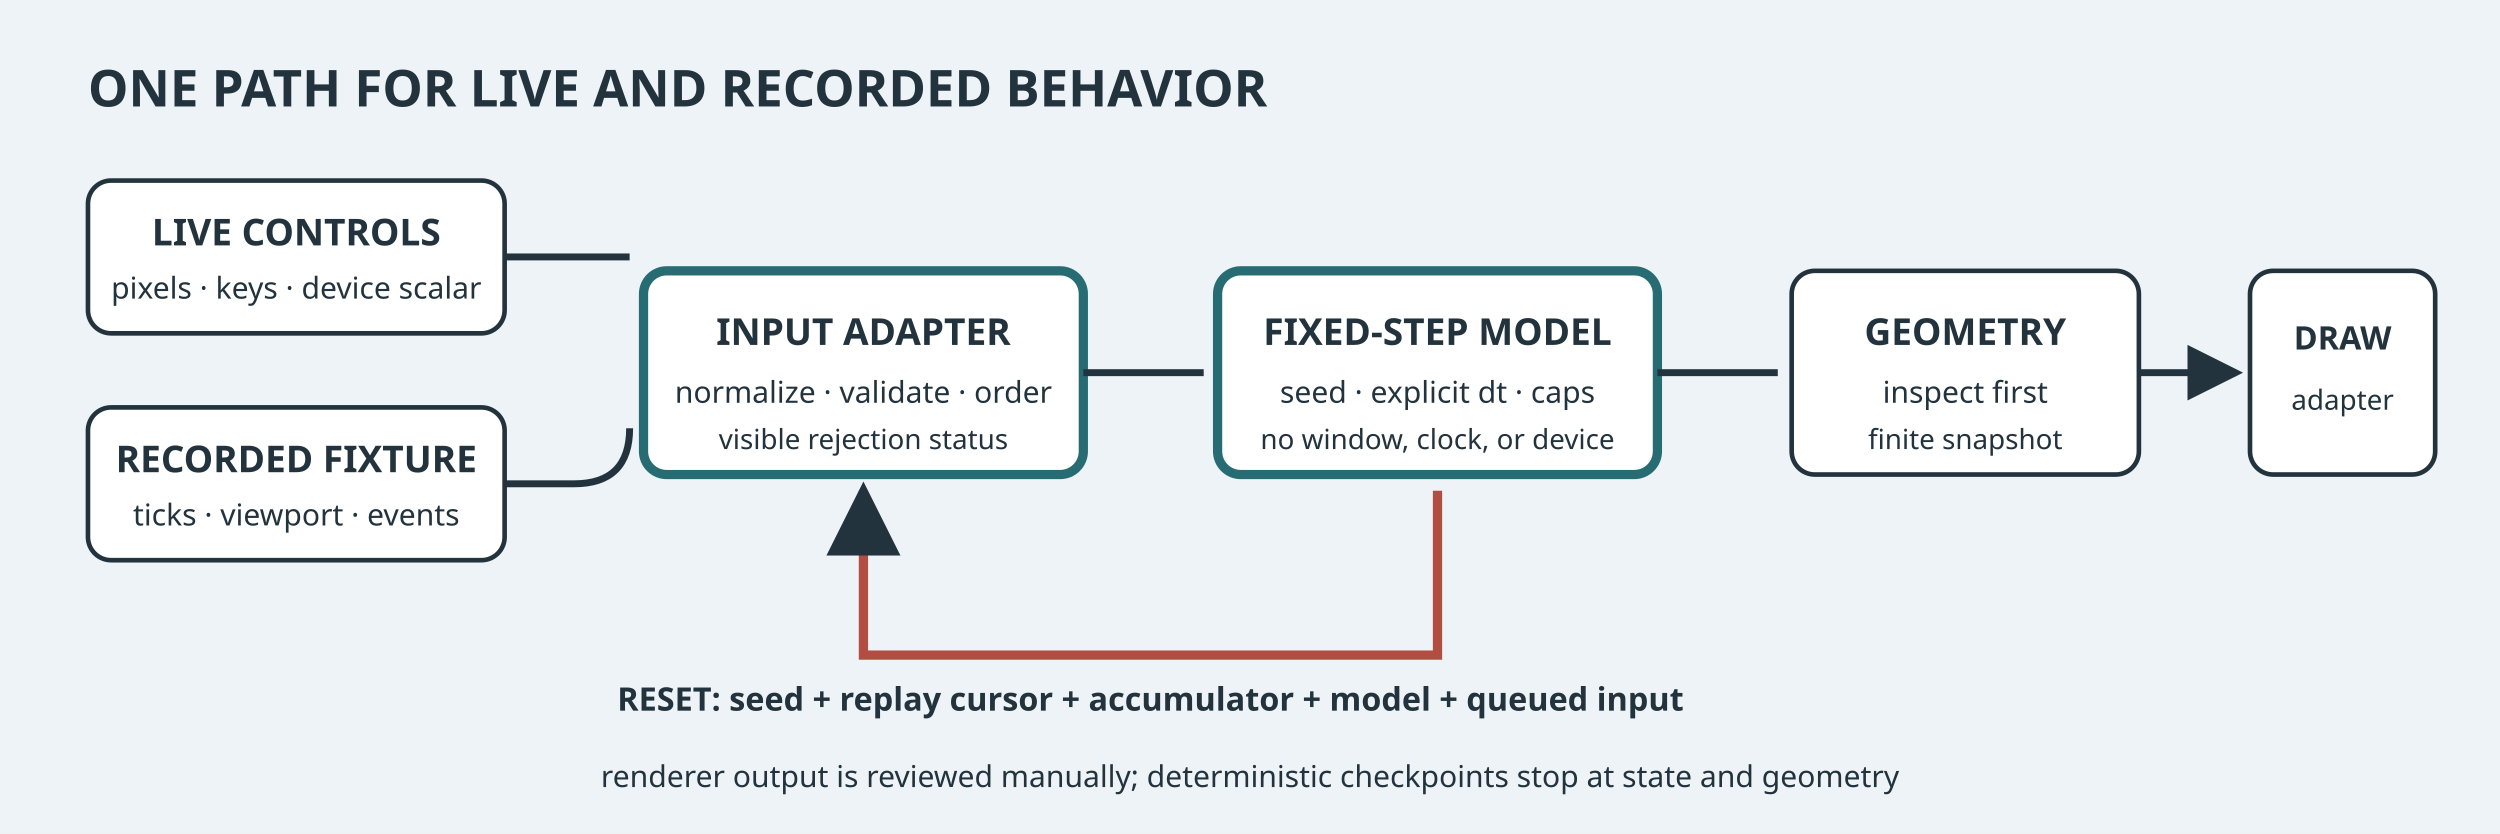
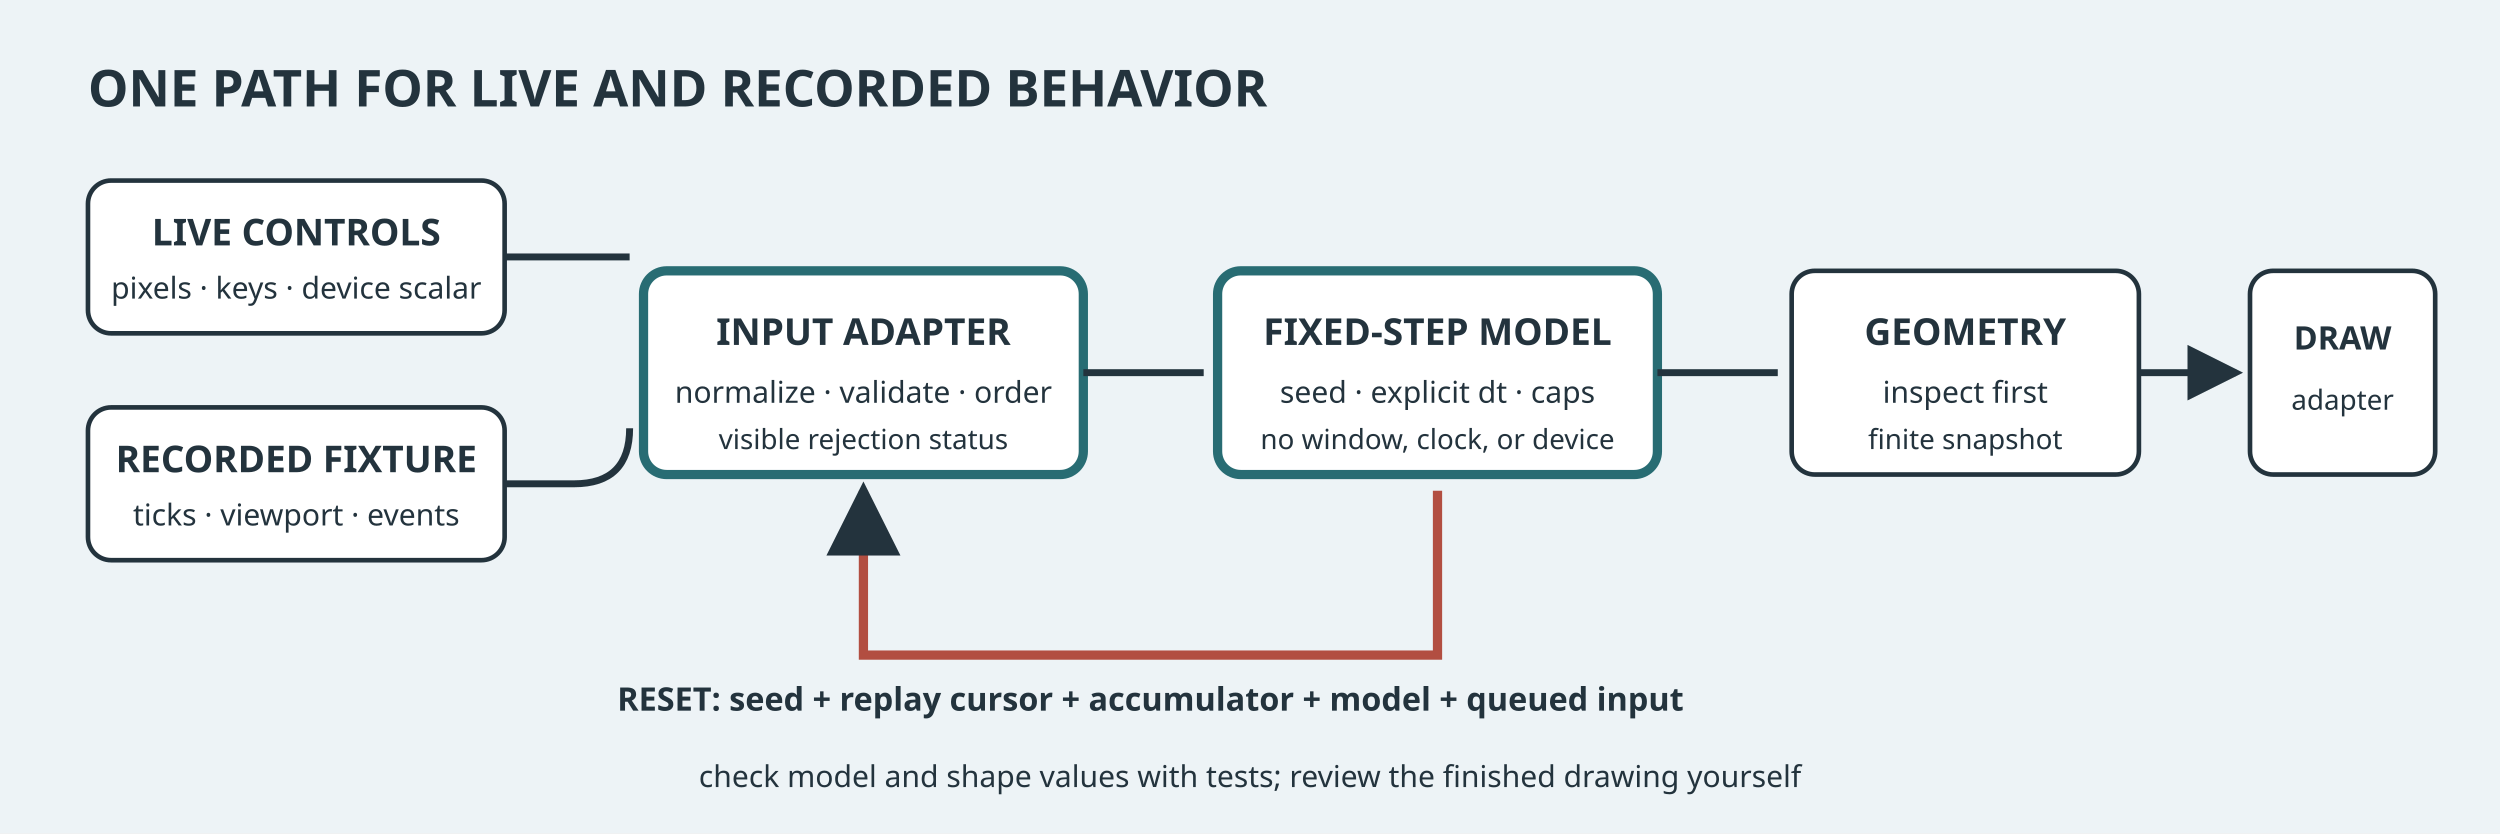
<svg xmlns="http://www.w3.org/2000/svg" width="1080" height="360" viewBox="0 0 1080 360" role="img" aria-labelledby="title desc">
  <defs>
    <marker id="a" markerWidth="8" markerHeight="8" refX="7" refY="4" orient="auto">
      <path d="M0 0L8 4L0 8Z" fill="#23333d" />
    </marker>
  </defs>
  <rect width="1080" height="360" fill="#edf3f6" />
  <text x="38" y="46" font-family="sans-serif" font-size="22" font-weight="700" fill="#23333d">ONE PATH FOR LIVE AND RECORDED BEHAVIOR</text>
  <g font-family="sans-serif" text-anchor="middle" fill="#23333d">
    <rect x="38" y="78" width="180" height="66" rx="10" fill="#fff" stroke="#23333d" stroke-width="2" />
    <text x="128" y="106" font-size="16" font-weight="700">LIVE CONTROLS</text>
    <text x="128" y="129" font-size="13">pixels · keys · device scalar</text>
    <rect x="38" y="176" width="180" height="66" rx="10" fill="#fff" stroke="#23333d" stroke-width="2" />
    <text x="128" y="204" font-size="16" font-weight="700">RECORDED FIXTURE</text>
    <text x="128" y="227" font-size="13">ticks · viewport · events</text>
    <rect x="278" y="117" width="190" height="88" rx="10" fill="#fff" stroke="#286c73" stroke-width="4" />
    <text x="373" y="149" font-size="16" font-weight="700">INPUT ADAPTER</text>
    <text x="373" y="174" font-size="13">normalize · validate · order</text>
    <text x="373" y="194" font-size="12">visible rejection status</text>
    <rect x="526" y="117" width="190" height="88" rx="10" fill="#fff" stroke="#286c73" stroke-width="4" />
    <text x="621" y="149" font-size="16" font-weight="700">FIXED-STEP MODEL</text>
    <text x="621" y="174" font-size="13">seed · explicit dt · caps</text>
    <text x="621" y="194" font-size="12">no window, clock, or device</text>
    <rect x="774" y="117" width="150" height="88" rx="10" fill="#fff" stroke="#23333d" stroke-width="2" />
    <text x="849" y="149" font-size="16" font-weight="700">GEOMETRY</text>
    <text x="849" y="174" font-size="13">inspect first</text>
    <text x="849" y="194" font-size="12">finite snapshot</text>
    <rect x="972" y="117" width="80" height="88" rx="10" fill="#fff" stroke="#23333d" stroke-width="2" />
    <text x="1012" y="151" font-size="14" font-weight="700">DRAW</text>
    <text x="1012" y="177" font-size="12">adapter</text>
    <path d="M218 111h54M218 209h30q24 0 24-24M468 161h52M716 161h52M924 161h42" fill="none" stroke="#23333d" stroke-width="3" marker-end="url(#a)" />
    <path d="M621 212v71H373v-71" fill="none" stroke="#b24e41" stroke-width="4" marker-end="url(#a)" />
    <text x="497" y="307" font-size="14" font-weight="700">RESET: seed + replay cursor + accumulator + model + queued input</text>
-     <text x="540" y="340" font-size="13">renderer output is reviewed manually; deterministic checkpoints stop at state and geometry</text>
+     <text x="540" y="340" font-size="13">check model and shape values with tests; review the finished drawing yourself</text>
  </g>
</svg>
